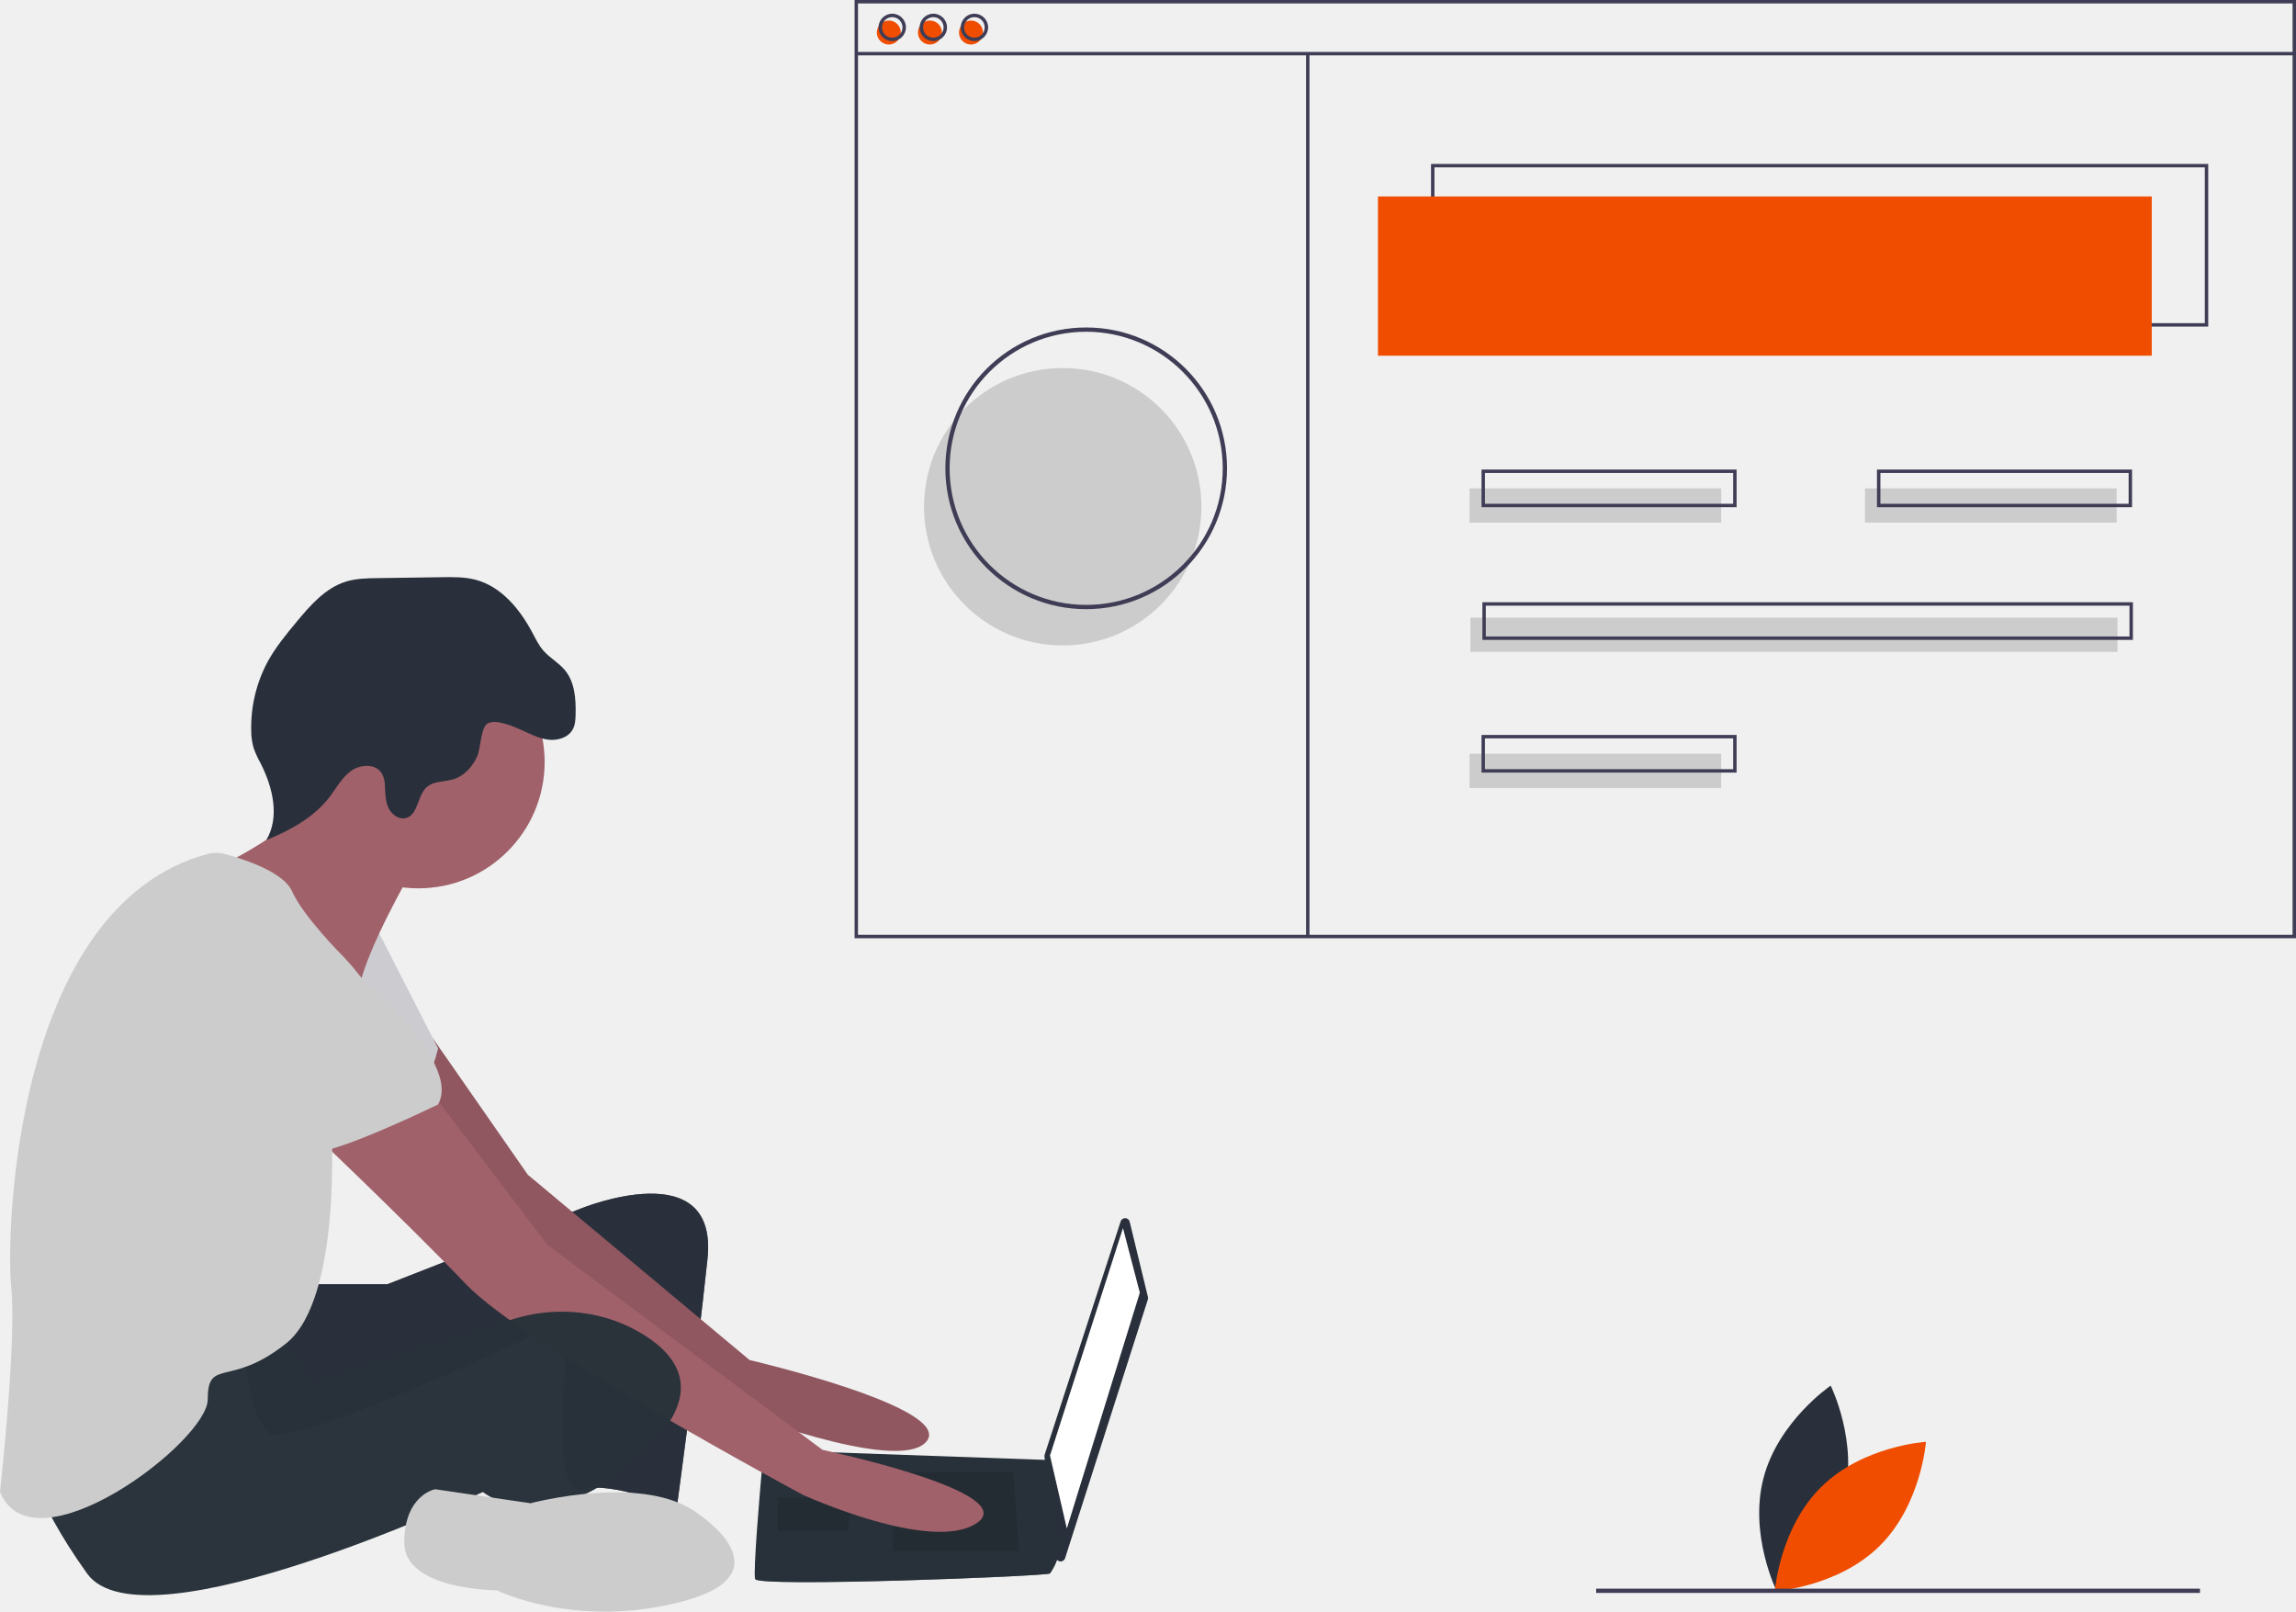
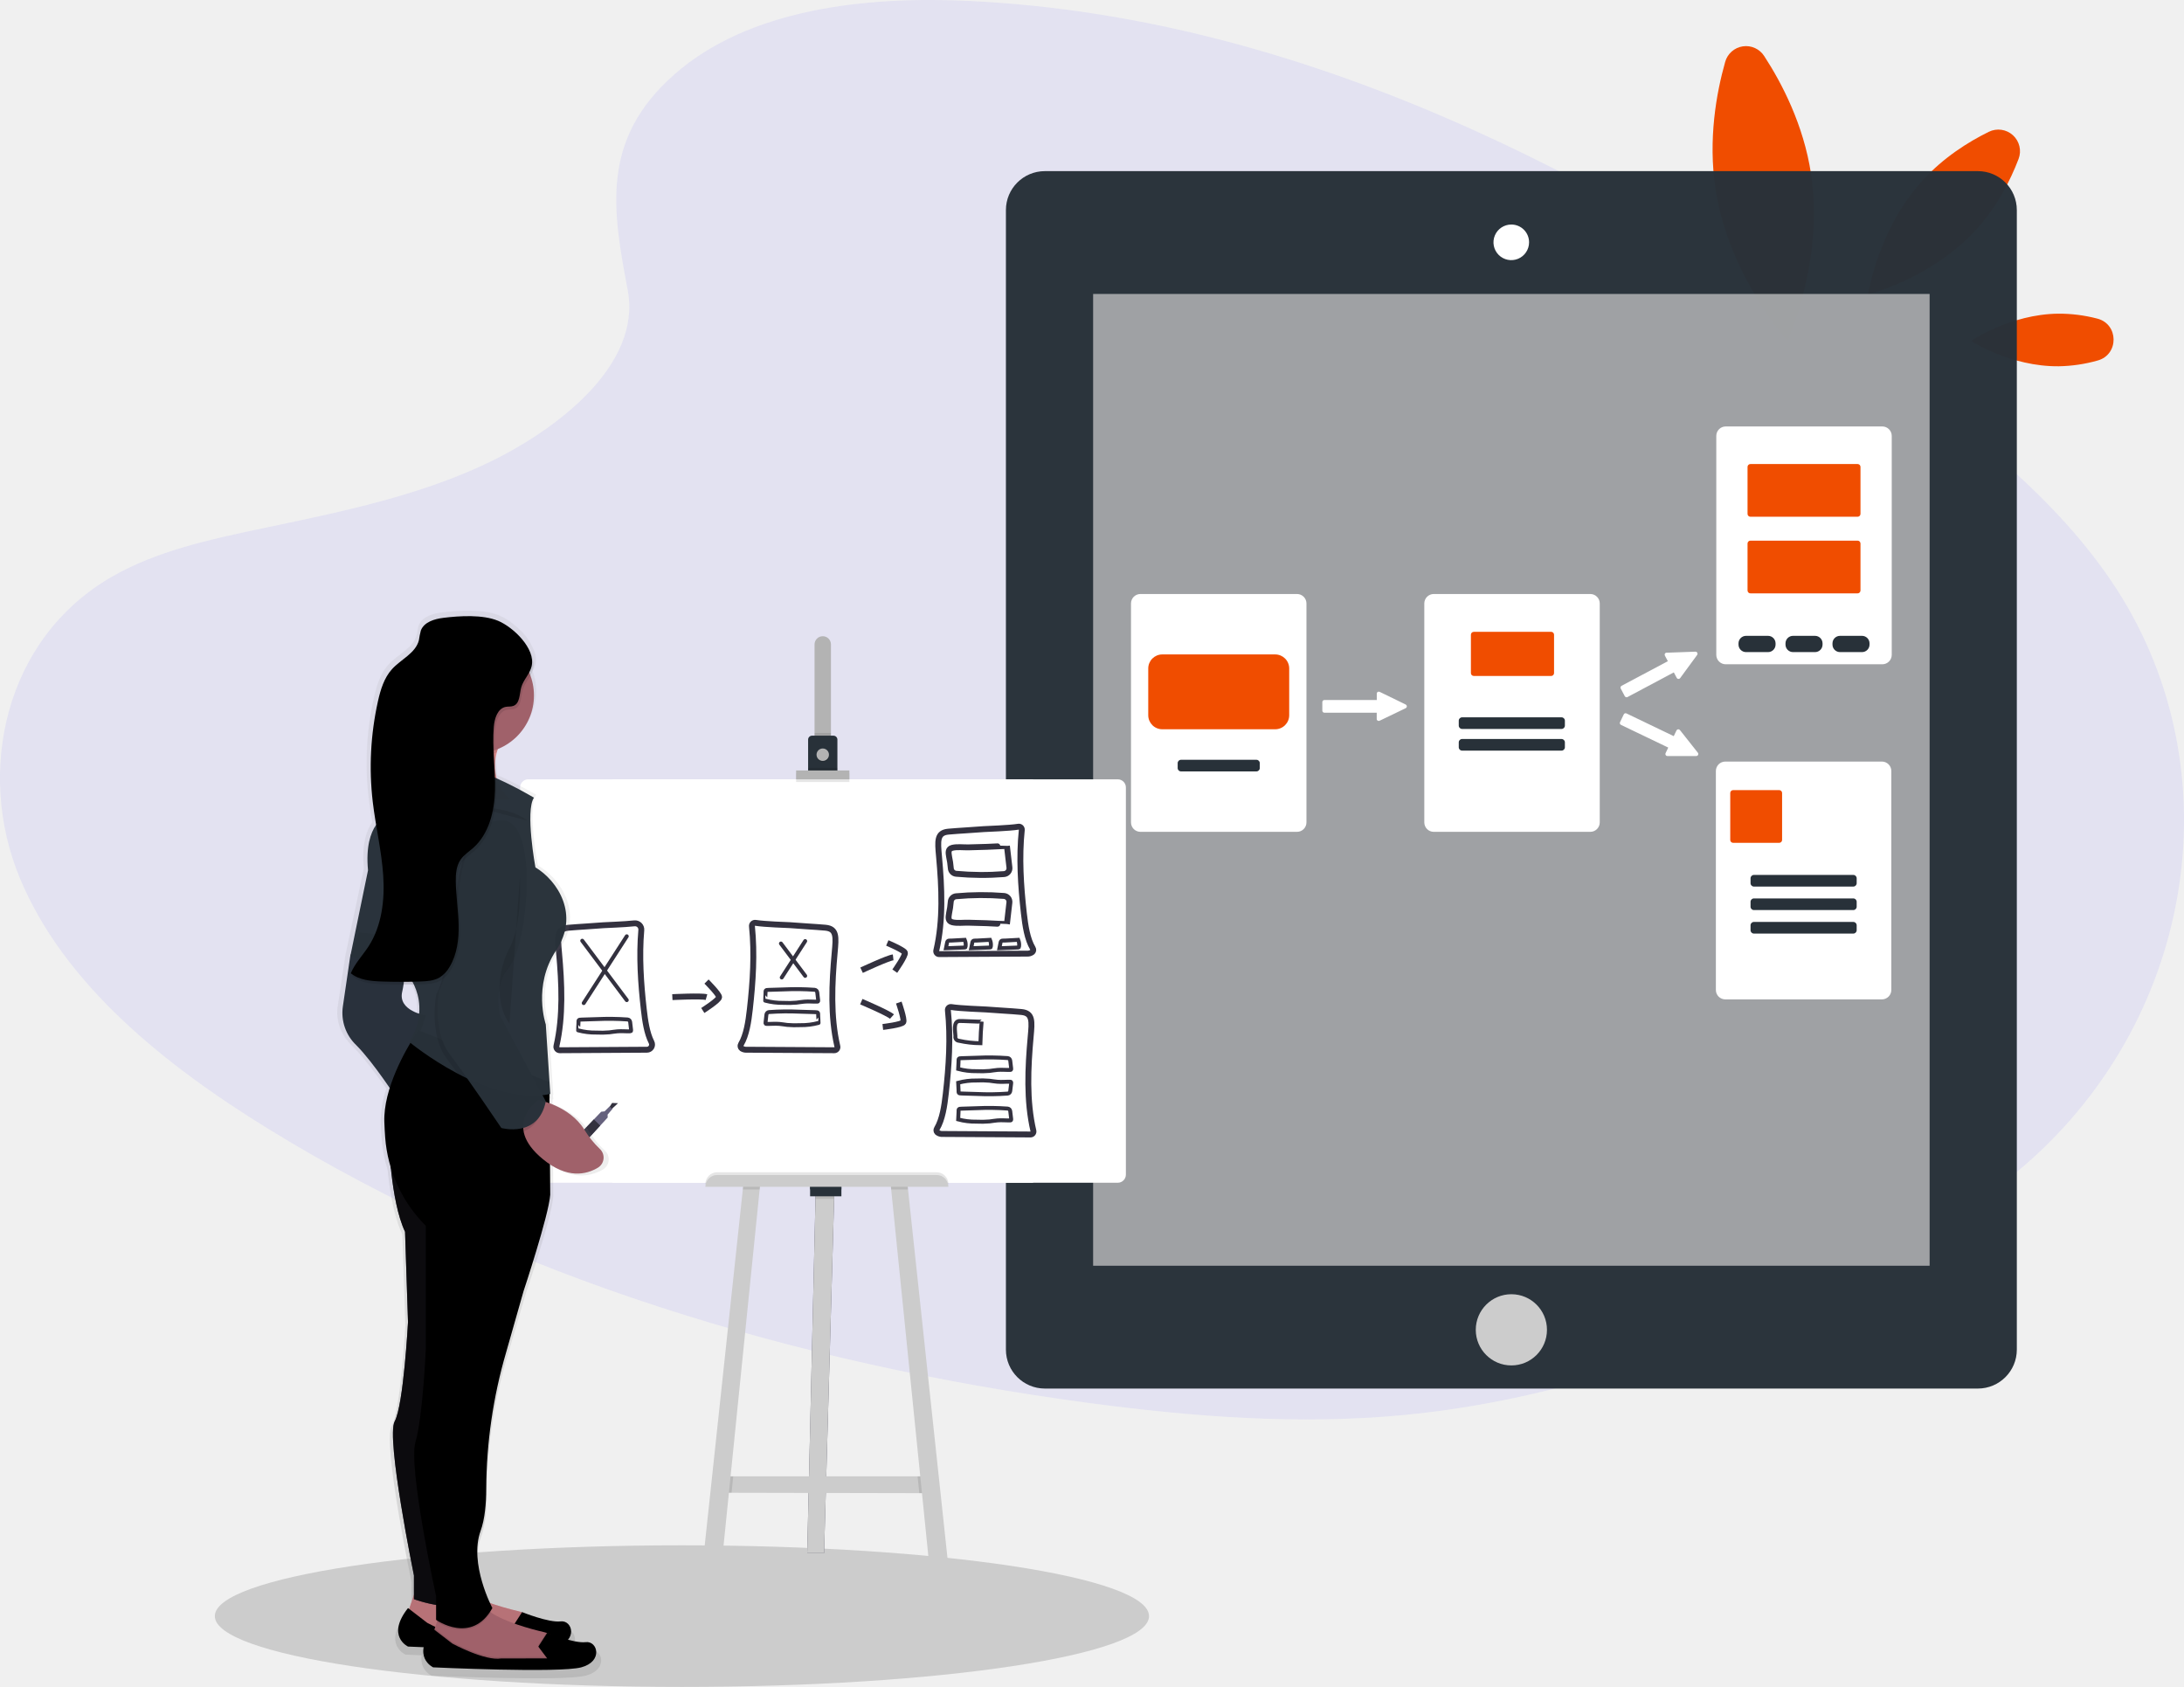
- <svg xmlns="http://www.w3.org/2000/svg" id="ade8c9af-7e2e-4eda-b5c8-b06129257226" data-name="Layer 1" width="1076.064" height="755.228" viewBox="0 0 1076.064 755.228" version="1.1">
-   <defs id="defs95" />
-   <circle cx="416.565" cy="15.244" r="5.616" fill="#6c63ff" id="circle54" style="fill:#f04d00;fill-opacity:1" />
-   <path d="M480.138,91.641a6.418,6.418,0,1,1,6.418-6.418A6.426,6.426,0,0,1,480.138,91.641Zm0-11.232a4.814,4.814,0,1,0,4.814,4.814A4.819,4.819,0,0,0,480.138,80.409Z" transform="translate(-61.96814 -72.38605)" fill="#3f3d56" id="path64" />
-   <circle cx="435.82" cy="15.244" r="5.616" fill="#6c63ff" id="circle56" style="fill:#f04d00;fill-opacity:1" />
-   <path d="M499.393,91.641a6.418,6.418,0,1,1,6.418-6.418A6.426,6.426,0,0,1,499.393,91.641Zm0-11.232a4.814,4.814,0,1,0,4.814,4.814A4.819,4.819,0,0,0,499.393,80.409Z" transform="translate(-61.96814 -72.38605)" fill="#3f3d56" id="path66" />
-   <circle cx="455.076" cy="15.244" r="5.616" fill="#6c63ff" id="circle58" style="fill:#f04d00;fill-opacity:1" />
-   <path d="M518.649,91.641A6.418,6.418,0,1,1,525.067,85.223,6.426,6.426,0,0,1,518.649,91.641Zm0-11.232a4.814,4.814,0,1,0,4.814,4.814A4.819,4.819,0,0,0,518.649,80.409Z" transform="translate(-61.96814 -72.38605)" fill="#3f3d56" id="path68" />
-   <path d="M926.114,774.809c-6.985,26.598-31.459,43.22-31.459,43.22s-13.15-26.502-6.166-53.1,31.459-43.22,31.459-43.22S933.098,748.211,926.114,774.809Z" transform="translate(-61.96814 -72.38605)" fill="#3f3d56" id="path4" style="fill:#29303b;fill-opacity:1" />
-   <path d="M915.52,769.183c-19.563,19.327-21.751,48.831-21.751,48.831s29.528-1.831,49.091-21.159,21.751-48.831,21.751-48.831S935.082,749.855,915.52,769.183Z" transform="translate(-61.96814 -72.38605)" fill="#6c63ff" id="path6" style="fill:#f04d00;fill-opacity:1" />
-   <path d="M206.702,674.194h36.841l90.788-35.526s64.472-26.315,59.209,23.684-14.473,117.103-14.473,117.103-28.947-13.158-44.736-9.21-5.263-80.262-5.263-80.262-128.945,61.841-140.787,53.946-14.473-63.157-14.473-63.157Z" transform="translate(-61.96814 -72.38605)" fill="#2f2e41" id="path8" />
-   <path d="M206.702,674.194h36.841l90.788-35.526s64.472-26.315,59.209,23.684-14.473,117.103-14.473,117.103-28.947-13.158-44.736-9.21-5.263-80.262-5.263-80.262-128.945,61.841-140.787,53.946-14.473-63.157-14.473-63.157Z" transform="translate(-61.96814 -72.38605)" opacity="0.1" id="path10" style="fill:#283139;fill-opacity:0.984;opacity:0.797" />
-   <path d="M264.746,558.82l44.586,64.059L413.277,709.72s96.051,22.368,82.893,38.157S402.751,732.088,402.751,732.088s-119.735-86.84-123.682-93.419S231.702,570.249,231.702,570.249Z" transform="translate(-61.96814 -72.38605)" fill="#a0616a" id="path12" />
-   <path d="M264.746,558.82l44.586,64.059L413.277,709.72s96.051,22.368,82.893,38.157S402.751,732.088,402.751,732.088s-119.735-86.84-123.682-93.419S231.702,570.249,231.702,570.249Z" transform="translate(-61.96814 -72.38605)" opacity="0.1" id="path14" />
-   <path d="M238.281,507.092l28.947,56.578s-6.579,27.631-17.105,30.263-55.262-34.21-55.262-34.21Z" transform="translate(-61.96814 -72.38605)" fill="#d0cde1" id="path16" />
-   <path d="M238.281,507.092l28.947,56.578s-6.579,27.631-17.105,30.263-55.262-34.21-55.262-34.21Z" transform="translate(-61.96814 -72.38605)" opacity="0.1" id="path18" style="fill:#cccccc;opacity:0.775" />
-   <path d="M591.419,644.9,599.97,680.172a2.203,2.203,0,0,1-.043,1.19L561.14,802.574a2.203,2.203,0,0,1-4.287-.423l-5.366-47.219a2.203,2.203,0,0,1,.094-.931L587.184,644.737A2.203,2.203,0,0,1,591.419,644.9Z" transform="translate(-61.96814 -72.38605)" fill="#2f2e41" id="path20" style="fill:#29303b;fill-opacity:1" />
-   <polygon points="526.306 575.493 534.2 605.756 499.99 716.28 492.096 682.07 526.306 575.493" fill="#f2f2f2" id="polygon22" style="fill:#ffffff" />
-   <path d="M415.909,812.35c1.316,3.947,136.839-1.316,138.155-2.632a28.561,28.561,0,0,0,2.895-5.263c1.237-2.632,2.368-5.263,2.368-5.263L554.064,756.588l-134.208-4.763s-3.355,36.105-4.039,52.631C415.646,808.626,415.646,811.56,415.909,812.35Z" transform="translate(-61.96814 -72.38605)" fill="#2f2e41" id="path24" style="fill:#283139;fill-opacity:1" />
-   <polygon points="474.991 689.965 477.622 726.806 418.413 726.806 418.413 689.965 474.991 689.965" opacity="0.1" id="polygon26" />
-   <polygon points="398.677 701.806 399.03 701.736 397.361 717.596 364.467 717.596 364.467 701.806 398.677 701.806" opacity="0.1" id="polygon28" />
-   <path d="M415.909,812.35c1.316,3.947,136.839-1.316,138.155-2.632a28.561,28.561,0,0,0,2.895-5.263H415.817C415.646,808.626,415.646,811.56,415.909,812.35Z" transform="translate(-61.96814 -72.38605)" opacity="0.1" id="path30" style="fill:#283139;fill-opacity:0.984;opacity:0.606" />
-   <circle cx="196.049" cy="357.076" r="59.209" fill="#a0616a" id="circle32" />
-   <path d="M254.07,482.093s-19.736,34.21-23.684,52.631-59.209-36.841-59.209-36.841l-7.237-19.079s51.973-24.342,48.025-44.078S254.07,482.093,254.07,482.093Z" transform="translate(-61.96814 -72.38605)" fill="#a0616a" id="path34" />
-   <path d="M264.596,584.722l53.946,71.051,128.945,96.051s93.419,19.736,72.367,34.21-81.577-13.158-81.577-13.158S308.016,703.141,280.385,674.194s-78.946-77.63-78.946-77.63Z" transform="translate(-61.96814 -72.38605)" fill="#a0616a" id="path36" />
-   <path d="M192.229,695.247,208.018,720.246l94.231-29.646c20.676-6.505,43.348-4.111,61.687,7.442,16.447,10.362,26.973,26.809,3.289,51.15-47.368,48.683-78.946,22.368-78.946,22.368S129.072,846.559,102.757,809.718s-27.631-55.262-27.631-55.262S176.44,691.299,192.229,695.247Z" transform="translate(-61.96814 -72.38605)" fill="#2f2e41" id="path38" style="fill:#283139;fill-opacity:0.984" />
-   <path d="M389.593,782.087s42.104,27.631-7.895,40.789-86.84-5.263-86.84-5.263-43.42,0-43.42-22.368,14.473-25,14.473-25l44.736,6.579S364.594,762.351,389.593,782.087Z" transform="translate(-61.96814 -72.38605)" fill="#d0cde1" id="path40" style="fill:#cccccc" />
-   <path d="M306.589,414.568c4.03,1.797,8.026,3.923,12.408,4.444s9.371-1.008,11.444-4.903c1.12-2.104,1.248-4.578,1.3-6.961.158-7.225-.364-15.036-4.943-20.627-2.914-3.559-7.167-5.802-10.184-9.274-2.161-2.488-3.599-5.503-5.148-8.411-5.866-11.017-14.551-21.606-26.622-24.782-5.04-1.326-10.328-1.262-15.539-1.188l-30.397.429c-4.919.069-9.914.15-14.623,1.574-9.784,2.958-16.908,11.186-23.432,19.054-4.881,5.887-9.775,11.834-13.439,18.547a65.079,65.079,0,0,0-7.714,31.887,29.833,29.833,0,0,0,1.093,8.437,46.822,46.822,0,0,0,3.316,7.284c5.7,11.197,9.085,25.182,2.665,35.983,11.152-4.555,22.186-10.528,29.542-20.068,3.291-4.267,5.872-9.263,10.258-12.395s11.532-3.403,14.346,1.193a12.857,12.857,0,0,1,1.451,6.022c.206,3.45.2,7.033,1.663,10.164s4.947,5.658,8.273,4.721c5.729-1.614,5.18-10.406,9.593-14.4,3.351-3.033,8.521-2.453,12.826-3.83,5.016-1.604,8.779-5.95,10.924-10.759,1.63-3.656,1.606-13.223,4.691-15.203C294.208,409.022,303.004,412.969,306.589,414.568Z" transform="translate(-61.96814 -72.38605)" fill="#2f2e41" id="path42" style="fill:#29303b;fill-opacity:1" />
-   <path d="M159.24,472.562a15.616,15.616,0,0,1,8.128.021c8.446,2.268,27.38,8.27,31.44,17.405,5.263,11.842,23.684,30.263,23.684,30.263s25,25,19.736,42.104-25,36.841-25,36.841,5.263,81.577-21.052,102.63-36.841,6.579-36.841,26.315S77.757,809.718,61.968,771.561c0,0,7.895-71.051,5.263-96.051C64.638,650.871,68.434,497.145,159.24,472.562Z" transform="translate(-61.96814 -72.38605)" fill="#d0cde1" id="path44" style="fill:#cccccc" />
-   <path d="M201.439,505.777s80.262,59.209,65.788,84.209c0,0-48.683,23.684-59.209,22.368s-51.315-47.368-61.841-51.315S130.388,486.04,201.439,505.777Z" transform="translate(-61.96814 -72.38605)" fill="#d0cde1" id="path46" style="fill:#cccccc" />
-   <circle cx="498.064" cy="237.458" r="65" fill="#f2f2f2" id="circle48" style="fill:#cccccc" />
-   <path d="M1096.898,225.427H732.649V149.207H1096.898ZM734.254,223.822h361.039v-73.01H734.254Z" transform="translate(-61.96814 -72.38605)" fill="#3f3d56" id="path50" />
-   <rect x="645.809" y="92.065" width="362.644" height="74.615" fill="#6c63ff" id="rect52" style="fill:#f04d00;fill-opacity:1" />
-   <path d="M1138.032,512.052H462.487V72.386h675.545Zm-673.94-1.605h672.336V73.991H464.092Z" transform="translate(-61.96814 -72.38605)" fill="#3f3d56" id="path60" />
-   <rect x="401.321" y="24.338" width="673.94" height="1.605" fill="#3f3d56" id="rect62" />
-   <rect x="612.109" y="25.14" width="1.605" height="414.346" fill="#3f3d56" id="rect70" />
-   <rect x="688.733" y="228.859" width="117.94" height="16.046" fill="#f2f2f2" id="rect72" style="fill:#cccccc" />
-   <rect x="874.067" y="228.859" width="117.94" height="16.046" fill="#f2f2f2" id="rect74" style="fill:#cccccc" />
-   <path d="M875.861,310.07H756.317V292.42H875.861Zm-117.94-1.605H874.257V294.024H757.922Z" transform="translate(-61.96814 -72.38605)" fill="#3f3d56" id="path76" />
-   <rect x="688.733" y="353.217" width="117.94" height="16.046" fill="#f2f2f2" id="rect78" style="fill:#cccccc" />
-   <path d="M875.861,434.428H756.317V416.778H875.861Zm-117.94-1.605H874.257V418.382H757.922Z" transform="translate(-61.96814 -72.38605)" fill="#3f3d56" id="path80" />
-   <rect x="689.134" y="289.433" width="303.273" height="16.046" fill="#f2f2f2" id="rect82" style="fill:#cccccc" />
-   <path d="M1061.596,372.249H756.718V354.599h304.878ZM758.323,370.645h301.669V356.203H758.323Z" transform="translate(-61.96814 -72.38605)" fill="#3f3d56" id="path84" />
-   <path d="M1061.195,310.07H941.651V292.42H1061.195Zm-117.94-1.605h116.335V294.024H943.255Z" transform="translate(-61.96814 -72.38605)" fill="#3f3d56" id="path86" />
-   <path d="M571.032,357.844a66,66,0,1,1,66-66A66.075,66.075,0,0,1,571.032,357.844Zm0-130a64,64,0,1,0,64,64A64.073,64.073,0,0,0,571.032,227.844Z" transform="translate(-61.96814 -72.38605)" fill="#3f3d56" id="path88" />
-   <rect x="748.064" y="744.458" width="283" height="2" fill="#3f3d56" id="rect90" />
+ <svg xmlns="http://www.w3.org/2000/svg" id="a6f4e524-a1b8-434a-a0ca-43acb27f4769" data-name="Layer 1" width="1110.46" height="857.68" viewBox="0 0 1110.46 857.68" version="1.1">
+   <defs id="defs9">
+     <linearGradient id="ed123d47-1cc8-43ee-8efc-264e01b6d696" x1="2277.26" y1="874.51" x2="2277.26" y2="331.66" gradientTransform="translate(-1992)" gradientUnits="userSpaceOnUse">
+       <stop offset="0" stop-color="gray" stop-opacity="0.25" id="stop2" />
+       <stop offset="0.54" stop-color="gray" stop-opacity="0.12" id="stop4" />
+       <stop offset="1" stop-color="gray" stop-opacity="0.1" id="stop6" />
+     </linearGradient>
+   </defs>
+   <ellipse cx="346.73" cy="821.68" rx="237.5" ry="36" fill="#6c63ff" opacity="0.1" id="ellipse13" style="fill:#cccccc;opacity:1" />
+   <path d="M387.66,59C425.33,25.8,484.47,19,538.31,21.68,707.39,30,860,110.67,992.05,201.94c47.8,33.05,94.86,68.65,125.88,114.16,63.16,92.62,44.42,220.94-43.4,297.24-29.88,26-66.1,45.87-103.28,63.51-66.12,31.37-137.46,56.55-212.5,63.72-53.51,5.11-107.68.95-160.88-6.18-148.64-19.92-294.54-64-416.82-139.37C127.42,562,76.87,520.86,54.76,467.37s-8-121.27,46.81-152.92c22.65-13.1,49.73-19,76.24-24.57,39-8.17,78.68-16.23,113.9-32.84,36.37-17.17,79.44-50.36,72.24-88.34C356.22,127.93,350,92.14,387.66,59Z" transform="translate(-44.77 -21.16)" fill="#6c63ff" opacity="0.1" id="path15" />
+   <path d="M965.6,109.62c6.76,44.56-12.05,84.37-12.05,84.37S923.78,161.56,917,117c-3.79-25,.46-48.48,4.92-64.3a11,11,0,0,1,19.89-3C950.78,63.46,961.81,84.63,965.6,109.62Z" transform="translate(-44.77 -21.16)" fill="#6c63ff" id="path17" style="fill:#f04d00;fill-opacity:1" />
+   <path d="M1091.3,180.64a76.91,76.91,0,0,1,19.85,2.51c10.91,2.8,11.08,18.25.23,21.29a77.15,77.15,0,0,1-19.79,2.94c-24.53.27-44.56-12.89-44.56-12.89S1066.77,180.91,1091.3,180.64Z" transform="translate(-44.77 -21.16)" fill="#6c63ff" id="path19" style="fill:#f04d00;fill-opacity:1" />
+   <path d="M1022.32,112.9c-22.83,25.09-27.66,57.88-27.66,57.88s32.18-7.9,55-33c10.58-11.63,17.3-24.91,21.46-35.81A11,11,0,0,0,1056,88.17C1045.48,93.34,1032.9,101.27,1022.32,112.9Z" transform="translate(-44.77 -21.16)" fill="#6c63ff" id="path21" style="fill:#f04d00;fill-opacity:1" />
+   <rect x="511.46" y="87.01" width="514" height="618.97" rx="19.8" fill="#464353" id="rect23" style="fill:#283139;fill-opacity:0.984" />
+   <rect x="555.8" y="149.45" width="425.32" height="494.09" fill="#6c63ff" opacity="0.1" id="rect25" style="fill:#cccccc;opacity:0.72" />
+   <circle cx="768.46" cy="676.12" r="18.1" fill="#fff" id="circle27" style="fill:#cccccc" />
+   <path d="M813.23,152.92a8.55,8.55,0,1,1,8.55-8.55A8.57,8.57,0,0,1,813.23,152.92Z" transform="translate(-44.77 -21.16)" fill="#fff" id="path29" />
+   <path d="M813.23,136.32a8.05,8.05,0,1,1-8.05,8.05,8.06,8.06,0,0,1,8.05-8.05m0-1a9.05,9.05,0,1,0,9,9.05,9,9,0,0,0-9-9.05Z" transform="translate(-44.77 -21.16)" fill="#fff" id="path31" />
+   <rect x="575.56" y="302.51" width="88.21" height="119.92" rx="4.3" fill="#fff" stroke="#fff" stroke-miterlimit="10" id="rect33" />
+   <rect x="583.83" y="332.73" width="71.67" height="38.05" rx="7.14" fill="#6c63ff" opacity="0.5" id="rect35" style="fill:#f04d00;fill-opacity:1;opacity:1" />
+   <rect x="598.79" y="386.3" width="41.75" height="5.91" rx="1.69" fill="#6c63ff" id="rect37" style="fill:#283139;fill-opacity:1" />
+   <rect x="724.69" y="302.51" width="88.21" height="119.92" rx="4.3" fill="#fff" stroke="#fff" stroke-miterlimit="10" id="rect39" />
+   <rect x="747.89" y="321.24" width="42.27" height="22.44" rx="1.46" fill="#6c63ff" opacity="0.5" id="rect41" style="fill:#f04d00;fill-opacity:1;opacity:1" />
+   <rect x="741.71" y="364.71" width="53.96" height="5.91" rx="1.69" fill="#6c63ff" id="rect43" style="fill:#283139;fill-opacity:1" />
+   <rect x="741.71" y="375.73" width="53.96" height="5.91" rx="1.69" fill="#6c63ff" id="rect45" style="fill:#283139;fill-opacity:1" />
+   <rect x="873.15" y="217.32" width="88.21" height="119.92" rx="4.3" fill="#fff" stroke="#fff" stroke-miterlimit="10" id="rect47" />
+   <rect x="888.54" y="235.93" width="57.43" height="26.8" rx="1.46" fill="#6c63ff" opacity="0.5" id="rect49" style="fill:#f04d00;fill-opacity:1;opacity:1" />
+   <rect x="888.54" y="274.88" width="57.43" height="26.8" rx="1.46" fill="#6c63ff" opacity="0.5" id="rect51" style="fill:#f04d00;fill-opacity:1;opacity:1" />
+   <rect x="883.95" y="323.28" width="18.84" height="8.27" rx="3.83" fill="#6c63ff" id="rect53" style="fill:#283139;fill-opacity:1" />
+   <rect x="907.84" y="323.28" width="18.84" height="8.27" rx="3.83" fill="#6c63ff" id="rect55" style="fill:#283139;fill-opacity:1" />
+   <rect x="931.73" y="323.28" width="18.84" height="8.27" rx="3.83" fill="#6c63ff" id="rect57" style="fill:#283139;fill-opacity:1" />
+   <rect x="872.94" y="387.7" width="88.21" height="119.92" rx="4.3" fill="#fff" stroke="#fff" stroke-miterlimit="10" id="rect59" />
+   <rect x="879.75" y="401.72" width="26.36" height="26.8" rx="1.46" fill="#6c63ff" opacity="0.5" id="rect61" style="fill:#f04d00;fill-opacity:1;opacity:1" />
+   <rect x="890.07" y="444.84" width="53.96" height="5.91" rx="1.69" fill="#6c63ff" id="rect63" style="fill:#283139;fill-opacity:1" />
+   <rect x="890.07" y="456.79" width="53.96" height="5.91" rx="1.69" fill="#6c63ff" id="rect65" style="fill:#283139;fill-opacity:1" />
+   <rect x="890.07" y="468.74" width="53.96" height="5.91" rx="1.69" fill="#6c63ff" id="rect67" style="fill:#283139;fill-opacity:1" />
+   <path d="M759.29,380.77l-1.35.65L747,386.68l-1,.47a.54.54,0,0,1-.73-.29.59.59,0,0,1,0-.2v-3.11a.53.53,0,0,0-.53-.53H718.15a.54.54,0,0,1-.54-.53V378.1a.54.54,0,0,1,.54-.53h26.62a.54.54,0,0,0,.53-.54v-3.18a.65.65,0,0,1,0-.2.54.54,0,0,1,.73-.28l1,.47,10.91,5.31,1.35.66A.53.53,0,0,1,759.29,380.77Z" transform="translate(-44.77 -21.16)" fill="#fff" stroke="#fff" stroke-miterlimit="10" id="path69" />
+   <path d="M907.32,353.8l-.88,1.21-7.16,9.76-.63.87a.55.55,0,0,1-.78.09.48.48,0,0,1-.12-.16l-1.46-2.74a.55.55,0,0,0-.73-.23l-23.5,12.51a.53.53,0,0,1-.72-.22L869.28,371a.53.53,0,0,1,.22-.72L893,357.79a.53.53,0,0,0,.22-.72l-1.49-2.81a.35.35,0,0,1-.06-.19.52.52,0,0,1,.51-.59l1.07,0,12.12-.44,1.5-.05A.53.53,0,0,1,907.32,353.8Z" transform="translate(-44.77 -21.16)" fill="#fff" stroke="#fff" stroke-miterlimit="10" id="path71" />
+   <path d="M907.24,405.06h-1.49l-12.11,0h-1.07a.53.53,0,0,1-.53-.57.45.45,0,0,1,.05-.19l1.34-2.81a.53.53,0,0,0-.25-.71l-24-11.52a.54.54,0,0,1-.25-.72l1.9-3.95a.52.52,0,0,1,.71-.25l24,11.53a.55.55,0,0,0,.72-.25l1.38-2.87a.52.52,0,0,1,.89-.1l.67.83,7.53,9.52.93,1.18A.53.53,0,0,1,907.24,405.06Z" transform="translate(-44.77 -21.16)" fill="#fff" stroke="#fff" stroke-miterlimit="10" id="path73" />
+   <polygon points="424.19 606.65 424.11 609.58 419.01 789.65 410.43 789.65 414.64 609.58 414.72 606.2 424.19 606.65" fill="#504f60" id="polygon75" />
+   <polygon points="424.19 606.65 424.11 609.58 419.01 789.65 410.43 789.65 414.64 609.58 414.72 606.2 424.19 606.65" opacity="0.1" id="polygon77" style="fill:#cccccc;opacity:1" />
+   <polygon points="473.84 759.19 467.42 759.17 371.97 758.97 366.89 758.96 369.59 750.61 473.16 750.61 473.84 759.19" fill="#504f60" id="polygon79" style="fill:#cccccc" />
+   <polygon points="424.19 606.65 424.11 609.58 414.64 609.58 414.72 606.2 424.19 606.65" opacity="0.1" id="polygon81" />
+   <rect x="411.9" y="602.25" width="15.91" height="5.98" fill="#504f60" id="rect83" style="fill:#283139;fill-opacity:1" />
+   <polygon points="372.82 750.61 371.97 758.97 366.89 758.96 369.59 750.61 372.82 750.61" opacity="0.1" id="polygon85" />
+   <polygon points="386.52 602.14 386.25 604.73 365.08 813.56 355.38 813.11 377.69 604.73 377.94 602.36 386.52 602.14" fill="#504f60" id="polygon87" style="fill:#cccccc" />
+   <polygon points="473.84 759.19 467.42 759.17 466.55 750.61 473.16 750.61 473.84 759.19" opacity="0.1" id="polygon89" />
+   <polygon points="484 813.11 474.29 813.56 453.12 604.73 452.86 602.14 461.43 602.36 461.68 604.73 484 813.11" fill="#504f60" id="polygon91" style="fill:#cccccc" />
+   <rect x="311.38" y="396.23" width="213.91" height="205.11" fill="#fff" id="rect93" />
+   <rect x="264.46" y="396.23" width="308" height="205.11" rx="4.13" fill="#fff" id="rect95" />
+   <path d="M467.27,348.8v49.53h-8.34V348.8a4.17,4.17,0,1,1,8.34,0Z" transform="translate(-44.77 -21.16)" fill="#504f60" id="path97" style="fill:#b3b3b3" />
+   <rect x="414.16" y="372.66" width="8.35" height="4.51" opacity="0.1" id="rect99" />
+   <path d="M470.55,397.2v16.36H455.66V397.2a2,2,0,0,1,2-2h10.83A2,2,0,0,1,470.55,397.2Z" transform="translate(-44.77 -21.16)" fill="#504f60" id="path101" style="fill:#283139;fill-opacity:1" />
+   <circle cx="418.33" cy="384.39" r="3.16" opacity="0.1" id="circle103" />
+   <circle cx="418.33" cy="383.71" r="3.16" fill="#3f3d56" id="circle105" style="fill:#b3b3b3" />
+   <rect x="410.89" y="390.37" width="14.89" height="2.03" opacity="0.1" id="rect107" />
+   <rect x="404.79" y="393.08" width="27.08" height="4.51" opacity="0.1" id="rect109" />
+   <rect x="404.79" y="391.72" width="27.08" height="4.51" fill="#504f60" id="rect111" style="fill:#b3b3b3" />
+   <path d="M364.63,596H476.21a6,6,0,0,1,6,6v0a0,0,0,0,1,0,0H358.65a0,0,0,0,1,0,0v0A6,6,0,0,1,364.63,596Z" opacity="0.1" id="path113" />
+   <polygon points="377.94 602.36 386.52 602.14 386.25 604.73 377.69 604.73 377.94 602.36" opacity="0.1" id="polygon115" />
+   <rect x="411.9" y="602.25" width="15.91" height="2.48" opacity="0.1" id="rect117" style="fill:#283139;fill-opacity:1;opacity:1" />
+   <polygon points="461.68 604.73 453.12 604.73 452.86 602.14 461.43 602.36 461.68 604.73" opacity="0.1" id="polygon119" />
+   <path d="M364.63,597.4H476.21a6,6,0,0,1,6,6v0a0,0,0,0,1,0,0H358.65a0,0,0,0,1,0,0v0a6,6,0,0,1,6-6Z" fill="#504f60" id="path121" style="fill:#cccccc" />
+   <path d="M562.59,441.48a1.49,1.49,0,0,1,1.71,1.64c-1.45,14-.52,28.34,1.05,42.31.73,6.39,1.72,13.15,4.55,17.89a1.51,1.51,0,0,1-.2,1.86,4,4,0,0,1-2.78.83l-44.63.25a1.49,1.49,0,0,1-1.46-1.84c3.59-15.3,2.82-32,1.38-47.87-.71-7.81-1.12-12,4.71-12.55,6-.54,12-.79,18-1.29C546.36,442.59,557.9,442.25,562.59,441.48Z" transform="translate(-44.77 -21.16)" fill="#fff" stroke="#33313f" stroke-miterlimit="10" stroke-width="3" id="path123" />
+   <path d="M528.44,533.17a1.49,1.49,0,0,0-1.71,1.64c1.45,14,.52,28.34-1.06,42.31-.72,6.39-1.71,13.15-4.54,17.9a1.49,1.49,0,0,0,.2,1.85,4,4,0,0,0,2.78.83l44.63.26a1.51,1.51,0,0,0,1.46-1.85c-3.59-15.3-2.82-32-1.38-47.87.71-7.81,1.12-12-4.71-12.55s-12-.79-18-1.29C544.67,534.28,533.13,533.94,528.44,533.17Z" transform="translate(-44.77 -21.16)" fill="#fff" stroke="#33313f" stroke-miterlimit="10" stroke-width="3" id="path125" />
+   <path d="M541.55,558.93a132.37,132.37,0,0,1,15.56.19,1.47,1.47,0,0,1,1.32,1.3l.49,4.09a.58.58,0,0,1-.12.53.55.55,0,0,1-.38.1c-2.18.06-4.36-.19-6.53,0-1.35.11-2.69.37-4,.52a47.75,47.75,0,0,1-6.66.12,33.56,33.56,0,0,1-9.27-1.14s.18-3.39.18-3.71c0-1.58-.05-1.72,1.58-1.76Z" transform="translate(-44.77 -21.16)" fill="none" stroke="#33313f" stroke-linecap="round" stroke-miterlimit="10" stroke-width="2" id="path127" />
+   <path d="M541.55,577.37a130.24,130.24,0,0,0,15.56-.2,1.47,1.47,0,0,0,1.32-1.3l.49-4.08a.6.6,0,0,0-.12-.54.55.55,0,0,0-.38-.1c-2.18-.06-4.36.2-6.53,0-1.35-.1-2.69-.36-4-.51a46.26,46.26,0,0,0-6.66-.12,33.56,33.56,0,0,0-9.27,1.14s.18,3.38.18,3.71c0,1.58-.05,1.71,1.58,1.76Z" transform="translate(-44.77 -21.16)" fill="none" stroke="#33313f" stroke-linecap="round" stroke-miterlimit="10" stroke-width="2" id="path129" />
+   <path d="M541.55,584.59a130.24,130.24,0,0,1,15.56.2,1.47,1.47,0,0,1,1.32,1.3l.49,4.08a.6.6,0,0,1-.12.54.55.55,0,0,1-.38.1c-2.18.06-4.36-.2-6.53,0-1.35.1-2.69.37-4,.52a47.75,47.75,0,0,1-6.66.11,33.55,33.55,0,0,1-9.27-1.13s.18-3.39.18-3.72c0-1.58-.05-1.71,1.58-1.75Z" transform="translate(-44.77 -21.16)" fill="none" stroke="#33313f" stroke-linecap="round" stroke-miterlimit="10" stroke-width="2" id="path131" />
+   <path d="M548.12,499a6.61,6.61,0,0,1,.44,3.48.52.52,0,0,1-.07.27.54.54,0,0,1-.42.15l-9.5.37s.53-2.8.6-3c.33-1.14,1.16-.84,2.23-.9Z" transform="translate(-44.77 -21.16)" fill="#fff" stroke="#33313f" stroke-linecap="round" stroke-miterlimit="10" stroke-width="2" id="path133" />
+   <path d="M562.47,499a6.61,6.61,0,0,1,.43,3.48.51.51,0,0,1-.06.27.56.56,0,0,1-.42.15l-9.51.37s.54-2.8.61-3c.32-1.14,1.15-.84,2.23-.9Z" transform="translate(-44.77 -21.16)" fill="#fff" stroke="#33313f" stroke-linecap="round" stroke-miterlimit="10" stroke-width="2" id="path135" />
+   <path d="M556.74,451.26l1.28,11a3,3,0,0,1-2.73,3.31,142.81,142.81,0,0,1-24.38-.16,3,3,0,0,1-2.71-2.86,42.69,42.69,0,0,0-.86-5.83c-.33-2-.69-3.93,1.67-4.52s5.59-.17,8.17-.22q4.64-.09,9.25-.26C547.29,451.72,556.74,451.21,556.74,451.26Z" transform="translate(-44.77 -21.16)" fill="none" stroke="#33313f" stroke-miterlimit="10" stroke-width="3" id="path137" />
+   <path d="M556.74,491,558,480a3,3,0,0,0-2.73-3.31,143.84,143.84,0,0,0-24.38.15,3,3,0,0,0-2.71,2.87,42.69,42.69,0,0,1-.86,5.83c-.33,2-.69,3.93,1.67,4.52s5.59.17,8.17.22c3.09.06,6.17.14,9.25.26C547.29,490.57,556.74,491.08,556.74,491Z" transform="translate(-44.77 -21.16)" fill="none" stroke="#33313f" stroke-miterlimit="10" stroke-width="3" id="path139" />
+   <path d="M543.89,540.57q-.5,5.49-.63,11a52.07,52.07,0,0,1-10.91-1.25,1.93,1.93,0,0,1-1.79-2.36c-.07-2.28-1.27-7.37,1.94-7.69C533.46,540.17,543.88,540.75,543.89,540.57Z" transform="translate(-44.77 -21.16)" fill="none" stroke="#33313f" stroke-linecap="round" stroke-miterlimit="10" stroke-width="2" id="path141" />
+   <path d="M367.32,490.61a3.19,3.19,0,0,1,3.52,3.47c-1.15,13.31-.24,26.94,1.26,40.21.67,5.9,1.56,12.11,3.92,16.76a2.62,2.62,0,0,1-2.32,3.82h0l-44.28.26a1.76,1.76,0,0,1-1.73-2.14c3.51-15.22,2.74-31.84,1.31-47.58-.72-7.81-1.12-12,4.7-12.55,6-.53,12-.78,17.95-1.29C352.92,491.47,362,491.19,367.32,490.61Z" transform="translate(-44.77 -21.16)" fill="#fff" stroke="#33313f" stroke-linecap="round" stroke-miterlimit="10" stroke-width="3" id="path143" />
+   <path d="M428.92,490.36a1.59,1.59,0,0,0-1.82,1.76c1.43,13.93.5,28.25-1.07,42.17-.72,6.39-1.71,13.12-4.53,17.87a1.58,1.58,0,0,0,.42,2.07,4.19,4.19,0,0,0,2.54.64l44.51.26a1.6,1.6,0,0,0,1.55-2c-3.55-15.27-2.79-31.95-1.35-47.75.71-7.81,1.12-12-4.7-12.55-6-.53-12-.78-18-1.29C445,491.45,433.7,491.12,428.92,490.36Z" transform="translate(-44.77 -21.16)" fill="#fff" stroke="#33313f" stroke-miterlimit="10" stroke-width="3" id="path145" />
+   <line x1="296.04" y1="478.29" x2="318.68" y2="508.49" fill="#fff" stroke="#33313f" stroke-linecap="round" stroke-miterlimit="10" stroke-width="2" id="line147" />
+   <line x1="318.68" y1="476.03" x2="296.79" y2="510" fill="#fff" stroke="#33313f" stroke-linecap="round" stroke-miterlimit="10" stroke-width="2" id="line149" />
+   <line x1="397.07" y1="479.71" x2="409.4" y2="496.16" fill="#fff" stroke="#33313f" stroke-linecap="round" stroke-miterlimit="10" stroke-width="2" id="line151" />
+   <line x1="409.4" y1="478.47" x2="397.48" y2="496.98" fill="#fff" stroke="#33313f" stroke-linecap="round" stroke-miterlimit="10" stroke-width="2" id="line153" />
+   <path d="M348.29,539.3a132.56,132.56,0,0,1,15.57.19,1.49,1.49,0,0,1,1.32,1.3l.48,4.09a.63.63,0,0,1-.11.54.7.7,0,0,1-.38.1c-2.18.06-4.37-.2-6.54,0-1.35.1-2.68.36-4,.51a47.72,47.72,0,0,1-6.66.12,33.44,33.44,0,0,1-9.26-1.14c-.06,0,.18-3.38.18-3.71,0-1.58-.06-1.71,1.57-1.76Z" transform="translate(-44.77 -21.16)" fill="none" stroke="#33313f" stroke-linecap="round" stroke-miterlimit="10" stroke-width="2" id="path155" />
+   <path d="M443.41,524.2a130.43,130.43,0,0,1,15.57.2,1.47,1.47,0,0,1,1.32,1.3l.48,4.08a.63.63,0,0,1-.11.54.56.56,0,0,1-.38.1c-2.18.06-4.37-.2-6.54,0-1.35.1-2.68.37-4,.51a46.26,46.26,0,0,1-6.66.12,33.56,33.56,0,0,1-9.27-1.14c-.05,0,.18-3.38.18-3.71,0-1.58-.05-1.71,1.58-1.76Z" transform="translate(-44.77 -21.16)" fill="none" stroke="#33313f" stroke-linecap="round" stroke-miterlimit="10" stroke-width="2" id="path157" />
+   <path d="M451.34,535.53a132.39,132.39,0,0,0-15.56.19,1.47,1.47,0,0,0-1.32,1.3L434,541.1a.57.57,0,0,0,.11.54.55.55,0,0,0,.38.1c2.18.06,4.36-.19,6.54,0,1.35.1,2.68.37,4,.52a49.33,49.33,0,0,0,6.66.12,33.47,33.47,0,0,0,9.27-1.14c.05,0-.18-3.39-.18-3.71,0-1.59.06-1.72-1.57-1.76Z" transform="translate(-44.77 -21.16)" fill="none" stroke="#33313f" stroke-linecap="round" stroke-miterlimit="10" stroke-width="2" id="path159" />
+   <path d="M386.63,528.13s14.71-.75,17.35,0" transform="translate(-44.77 -21.16)" fill="none" stroke="#33313f" stroke-miterlimit="10" stroke-width="3" id="path161" />
+   <path d="M404,520.21s6.41,6.41,6.41,7.92-8.3,6.79-8.3,6.79" transform="translate(-44.77 -21.16)" fill="none" stroke="#33313f" stroke-miterlimit="10" stroke-width="3" id="path163" />
+   <path d="M482.84,514.45s13.33-6.24,16.06-6.54" transform="translate(-44.77 -21.16)" fill="none" stroke="#33313f" stroke-miterlimit="10" stroke-width="3" id="path165" />
+   <path d="M495.92,500.58s8.35,3.52,8.92,4.91-5.12,9.42-5.12,9.42" transform="translate(-44.77 -21.16)" fill="none" stroke="#33313f" stroke-miterlimit="10" stroke-width="3" id="path167" />
+   <path d="M482.7,530.43s13.55,5.75,15.6,7.59" transform="translate(-44.77 -21.16)" fill="none" stroke="#33313f" stroke-miterlimit="10" stroke-width="3" id="path169" />
+   <path d="M501.76,530.89s3,8.57,2.3,9.93-10.43,2.48-10.43,2.48" transform="translate(-44.77 -21.16)" fill="none" stroke="#33313f" stroke-miterlimit="10" stroke-width="3" id="path171" />
+   <path d="M535.29,499a6.61,6.61,0,0,1,.43,3.48.51.51,0,0,1-.06.27.56.56,0,0,1-.42.15l-9.51.37s.54-2.8.61-3c.32-1.14,1.16-.84,2.23-.9Z" transform="translate(-44.77 -21.16)" fill="#fff" stroke="#33313f" stroke-linecap="round" stroke-miterlimit="10" stroke-width="2" id="path173" />
+   <polygon points="310.87 564.02 314.23 560.89 311.23 560.77 309.66 563.18 310.87 564.02" fill="#33313f" id="polygon175" />
+   <polygon points="286.7 585.94 290.26 581.37 291.05 580.55 301.95 569.13 305.66 565.25 307.4 565.04 309.9 562.56 311.37 563.85 308.94 566.69 308.98 568.18 305.19 572.29 294.49 583.91 293.8 584.65 289.5 588.63 286.7 585.94" fill="#65617d" id="polygon177" />
+   <polygon points="291.05 580.55 301.95 569.13 305.19 572.29 294.49 583.91 291.05 580.55" fill="#33313f" id="polygon179" />
+   <path d="M352.27,606.11a48,48,0,0,1-8.19-10c-4.8-7.48-12.82-11.52-18.32-13.53l0-2.43.34-.07-.15-2.26.15,0-.39-6v-.05h0L323.73,542s-7.05-19.85,5.48-38.16.78-35.87-11-42.74c0,0-5.48-29-.78-35.87a203.68,203.68,0,0,0-19.68-9.95c-.11-.36-.2-.72-.29-1.1-.13-2.7-.3-5.4-.45-8.1a29.47,29.47,0,0,1,.77-4.16c.15-.57.32-1.14.5-1.73a29.78,29.78,0,0,0,19.15-27.61,29,29,0,0,0-1.86-10.24A12.87,12.87,0,0,0,317,359c.75-3.09-.1-6.39-1.86-9.52C312,342.7,304.17,336.35,298.49,334c-8.14-3.3-20.39-2.52-28.87-1.5-4.76.57-10.19,2.16-11.91,6.52-.63,1.6-.64,3.37-1.08,5-1.78,6.66-9.47,9.76-14.22,14.86-4.2,4.5-6,10.59-7.4,16.52a151.21,151.21,0,0,0-2.75,51.85c.48,4,1.12,7.95,1.8,11.91-2.86,4-5.44,11.07-4.26,23.35l-9.4,44.26-3.91,25.95s-2.35,10.68,7,19.84c6,5.84,13.25,15.71,17.72,22.1a52.45,52.45,0,0,0-2.85,17.59c.1,2.72.25,5.35.44,7.85a69.33,69.33,0,0,0,3,15.64c1.1,10.66,3.27,24.29,7.52,33l1.56,46.55s-2.35,42.74-7,51.13,10.17,79.37,10.17,79.37v9.92l-2.5,7.34-.63-.47c-11.74,14.5,0,19.84,0,19.84s3.2.15,8.31.35a9.36,9.36,0,0,0,5,10.34s66.53,3.05,78.28,0,8.61-13.74,2.34-13c-2.39.3-5.92-.33-9.37-1.22,3.65-4.25.73-10-3.93-9.46-6.26.76-20.35-4.78-20.35-4.78l-.07.09a10.5,10.5,0,0,0-1.38-.42,156.67,156.67,0,0,1-15.49-4.33c-3-6.43-10-23.71-5-37.11,2.26-6.06,3-14.12,3-21.94a249,249,0,0,1,10.31-69.66l9.39-32s13.31-38.93,14.09-49.61L326,614.13c11,7,19.75,4.9,25.33,1.63A6,6,0,0,0,352.27,606.11Zm-104.47-81c.27-1.12.49-2.34.68-3.63,1.84,0,3.69,0,5.53-.06a28.17,28.17,0,0,1,2.78,15C252.55,535.11,246.21,531.9,247.8,525.16Z" transform="translate(-44.77 -21.16)" fill="url(#ed123d47-1cc8-43ee-8efc-264e01b6d696)" id="path181" />
+   <path d="M255.24,832l-3,9,9.79,9.79,32.39,7.53,23.35-2.26-1.51-8.29h0a10,10,0,0,0-7.42-7.29c-9.6-2.26-27.9-7.4-31.75-14.55Z" transform="translate(-44.77 -21.16)" fill="#db8b8b" id="path183" />
+   <path d="M255.24,832l-3,9,9.79,9.79,32.39,7.53,23.35-2.26-1.51-8.29h0a10,10,0,0,0-7.42-7.29c-9.6-2.26-27.9-7.4-31.75-14.55Z" transform="translate(-44.77 -21.16)" opacity="0.1" id="path185" style="fill:#a0616a;fill-opacity:1;opacity:0.608" />
+   <path d="M310.23,853.8l-4.52-6,4.52-7s13.55,5.47,19.58,4.72,9,9.79-2.26,12.8-75.32,0-75.32,0-11.3-5.27,0-19.58l9.79,7.53s16.57,9,24.86,7.53Z" transform="translate(-44.77 -21.16)" fill="#2e3037" id="path187" style="fill:#000000" />
+   <path d="M330.56,866.61l-23.35,2.26-32.39-7.54L265,851.54l.8-2.39,1.12-3.36,1.1-3.29,21.84-6a13.5,13.5,0,0,0,4.43,4.43c7.09,4.85,19.84,8.36,27.32,10.11.31.08.63.17.93.28a9.92,9.92,0,0,1,6.49,7Z" transform="translate(-44.77 -21.16)" fill="#db8b8b" id="path189" style="fill:#a0616a;fill-opacity:1" />
+   <path d="M330.56,866.61l-23.35,2.26-32.39-7.54L265,851.54l.8-2.39,9,6.91s16.58,9,24.86,7.53H323l-4.52-6,4.06-6.27a9.92,9.92,0,0,1,6.49,7Z" transform="translate(-44.77 -21.16)" opacity="0.1" id="path191" />
+   <path d="M323,864.35l-4.52-6,4.52-7s13.56,5.47,19.58,4.72,9,9.79-2.25,12.81-75.33,0-75.33,0-11.3-5.28,0-19.59l9.79,7.53s16.58,9,24.86,7.54Z" transform="translate(-44.77 -21.16)" fill="#2e3037" id="path193" style="fill:#000000" />
+   <path d="M304.2,427.48s-36.15,3.76-30.88-11.3a27,27,0,0,0,1.11-13.3,36.91,36.91,0,0,0-6.38-15.32l33.89,5.27a42.32,42.32,0,0,0-4.59,10.88C293.31,419.7,304.2,427.48,304.2,427.48Z" transform="translate(-44.77 -21.16)" fill="#db8b8b" id="path195" />
+   <path d="M242.44,599.21s.75,32.39,8.28,48.21l1.51,45.94s-2.26,42.19-6.78,50.47,9.79,78.34,9.79,78.34v12.05s24.1,9,30.88-1.51l-6.78-89.63,3-124.28Z" transform="translate(-44.77 -21.16)" fill="#35323e" id="path197" />
+   <path d="M242.43,599.21s.75,32.39,8.28,48.21l1.51,45.94s-2.26,42.19-6.78,50.47,9.79,78.34,9.79,78.34v12.05s24.1,9,30.88-1.51l-6.78-89.63,3-124.28Z" transform="translate(-44.77 -21.16)" opacity="0.1" id="path199" style="fill:#000000;opacity:0.77" />
+   <path d="M227.37,495.27l-4.52,12.05-3.76,25.61a22.65,22.65,0,0,0,6.78,19.58c9,9,21.09,27.87,21.09,27.87l14.31-42.93s-14.31-2.26-12-12.05,1.5-27.87,1.5-27.87Z" transform="translate(-44.77 -21.16)" fill="#6c63ff" id="path201" style="fill:#29313c;fill-opacity:1" />
+   <path d="M294.32,840.91c-9.67,15.21-24.7,6.59-27.37,4.88l1.1-3.29,21.84-6A13.5,13.5,0,0,0,294.32,840.91Z" transform="translate(-44.77 -21.16)" opacity="0.1" id="path203" />
+   <path d="M324.54,628.59c-.76,10.54-13.56,49-13.56,49l-9,31.61A251.29,251.29,0,0,0,292,777.92c0,7.71-.71,15.67-2.88,21.65-6,16.57,6,39.17,6,39.17-10.54,18.83-28.62,6-28.62,6v-12S252.23,767.18,256,754.38s5.28-47.46,5.28-47.46V644.41a70.9,70.9,0,0,1-20.67-45c-.18-2.47-.33-5.06-.42-7.75-.61-17,11-36.92,15.54-44,1.1-1.72,1.78-2.68,1.78-2.68L324,571.36l.15.06,0,2.57,0,5.7Z" transform="translate(-44.77 -21.16)" fill="#35323e" id="path205" style="fill:#000000" />
+   <path d="M301.94,392.83a42.32,42.32,0,0,0-4.59,10.88,29.42,29.42,0,0,1-22.92-.83,36.91,36.91,0,0,0-6.38-15.32Z" transform="translate(-44.77 -21.16)" opacity="0.1" id="path207" />
+   <circle cx="242.11" cy="353.59" r="29.38" fill="#db8b8b" id="circle209" style="fill:#a0616a;fill-opacity:1" />
+   <path d="M324.54,579.63l-.33.06C292.63,586.18,253,553.27,253,553.27a38,38,0,0,0,2.74-5.61c1.1-1.72,1.78-2.68,1.78-2.68L324,571.36l.17,2.63Z" transform="translate(-44.77 -21.16)" opacity="0.1" id="path211" />
+   <path d="M316.25,426.73s-42.18-25.61-55.74-15.07l-18.83,24.1s-12.05,3.77-9.79,27.87l-9,43.69L250,514.1s15.82,15.06,3,36.91c0,0,39.92,33.14,71.56,26.36L322.28,542s-6.78-19.59,5.27-37.66.75-35.4-10.54-42.18C317,462.13,311.73,433.5,316.25,426.73Z" transform="translate(-44.77 -21.16)" fill="#6c63ff" id="path213" style="fill:#283139;fill-opacity:0.984" />
+   <path d="M318.51,580.38s15.82,3,23.35,15.07a46.86,46.86,0,0,0,7.89,9.85,6,6,0,0,1-.94,9.52c-6,3.6-15.72,5.81-28-4.31C299.68,593.19,318.51,580.38,318.51,580.38Z" transform="translate(-44.77 -21.16)" fill="#db8b8b" id="path215" style="fill:#a0616a;fill-opacity:1" />
+   <path d="M295.16,441s-15.06-1.51-18.83,37.66-9.79,48.2-9.79,48.2-3.77,20.34,5.27,32.39S298.17,597,298.17,597s18.84,5.28,22.6-13.56l-23.35-43.68s-3.76-15.07,5.27-25.61S318.51,433.5,295.16,441Z" transform="translate(-44.77 -21.16)" opacity="0.1" id="path217" />
+   <path d="M296.67,438.78s-15.07-1.51-18.83,37.66-9.79,48.2-9.79,48.2S264.28,545,273.32,557s26.36,37.66,26.36,37.66,18.83,5.28,22.6-13.55l-23.35-43.69s-3.77-15.07,5.27-25.61S320,431.24,296.67,438.78Z" transform="translate(-44.77 -21.16)" fill="#6c63ff" id="path219" style="fill:#283139;fill-opacity:0.984" />
+   <path d="M309.1,467s1.5,23.35-5.28,36.16-6.78,29.37,0,38.41" transform="translate(-44.77 -21.16)" opacity="0.1" id="path221" />
+   <path d="M312.86,438.4s-6-6-23.35-6.78-24.85-6-24.85-6" transform="translate(-44.77 -21.16)" opacity="0.1" id="path223" />
+   <path d="M271,336.79c-4.58.56-9.81,2.13-11.46,6.44-.61,1.58-.62,3.32-1.05,5-1.71,6.58-9.11,9.64-13.68,14.67-4,4.44-5.81,10.45-7.12,16.3A153.13,153.13,0,0,0,235,430.34c1.47,12.49,4.47,24.78,5.32,37.33s-.7,25.75-7.56,36.29c-3,4.54-6.84,8.52-8.93,13.51,4.32,3.5,10.28,4,15.84,4.19q9.72.33,19.44,0c3.4-.12,6.95-.34,9.88-2.06a15.31,15.31,0,0,0,5.19-5.56c3.7-6.29,4.64-13.85,4.48-21.15s-1.31-14.55-1.45-21.85c-.07-4,.24-8.2,2.53-11.46,1.65-2.35,4.16-3.93,6.31-5.84,8.07-7.14,10.83-18.6,11.1-29.37s-1.5-21.56-.59-32.29c.35-4.21,1.92-9.25,6.06-10.07,1.3-.26,2.69,0,3.93-.5,3.32-1.27,3-5.95,3.94-9.37,1.07-3.85,4.35-6.82,5.27-10.7,2.17-9.11-9.43-20-17-23.16C290.91,335,279.12,335.79,271,336.79Z" transform="translate(-44.77 -21.16)" opacity="0.1" id="path225" />
+   <path d="M270.21,335.29c-4.58.56-9.81,2.13-11.46,6.43a46,46,0,0,0-1,5c-1.71,6.58-9.12,9.64-13.69,14.68-4,4.43-5.81,10.44-7.12,16.3a153.33,153.33,0,0,0-2.64,51.17c1.47,12.49,4.47,24.79,5.31,37.33s-.69,25.75-7.55,36.29c-3,4.54-6.84,8.52-8.93,13.51,4.32,3.51,10.28,4,15.84,4.19q9.72.33,19.44,0c3.4-.12,6.95-.33,9.88-2.06a15.13,15.13,0,0,0,5.18-5.56c3.71-6.29,4.64-13.85,4.49-21.15s-1.32-14.55-1.45-21.85c-.07-4,.24-8.2,2.52-11.45,1.66-2.36,4.17-3.94,6.32-5.84,8.06-7.15,10.83-18.61,11.1-29.38s-1.51-21.56-.6-32.29c.36-4.2,1.93-9.25,6.06-10.06,1.31-.26,2.7,0,3.94-.51,3.32-1.27,3-5.94,3.94-9.37,1.06-3.85,4.34-6.81,5.27-10.69,2.17-9.12-9.43-20-17-23.17C290.15,333.51,278.37,334.28,270.21,335.29Z" transform="translate(-44.77 -21.16)" fill="#35323e" id="path227" style="fill:#000000" />
</svg>
